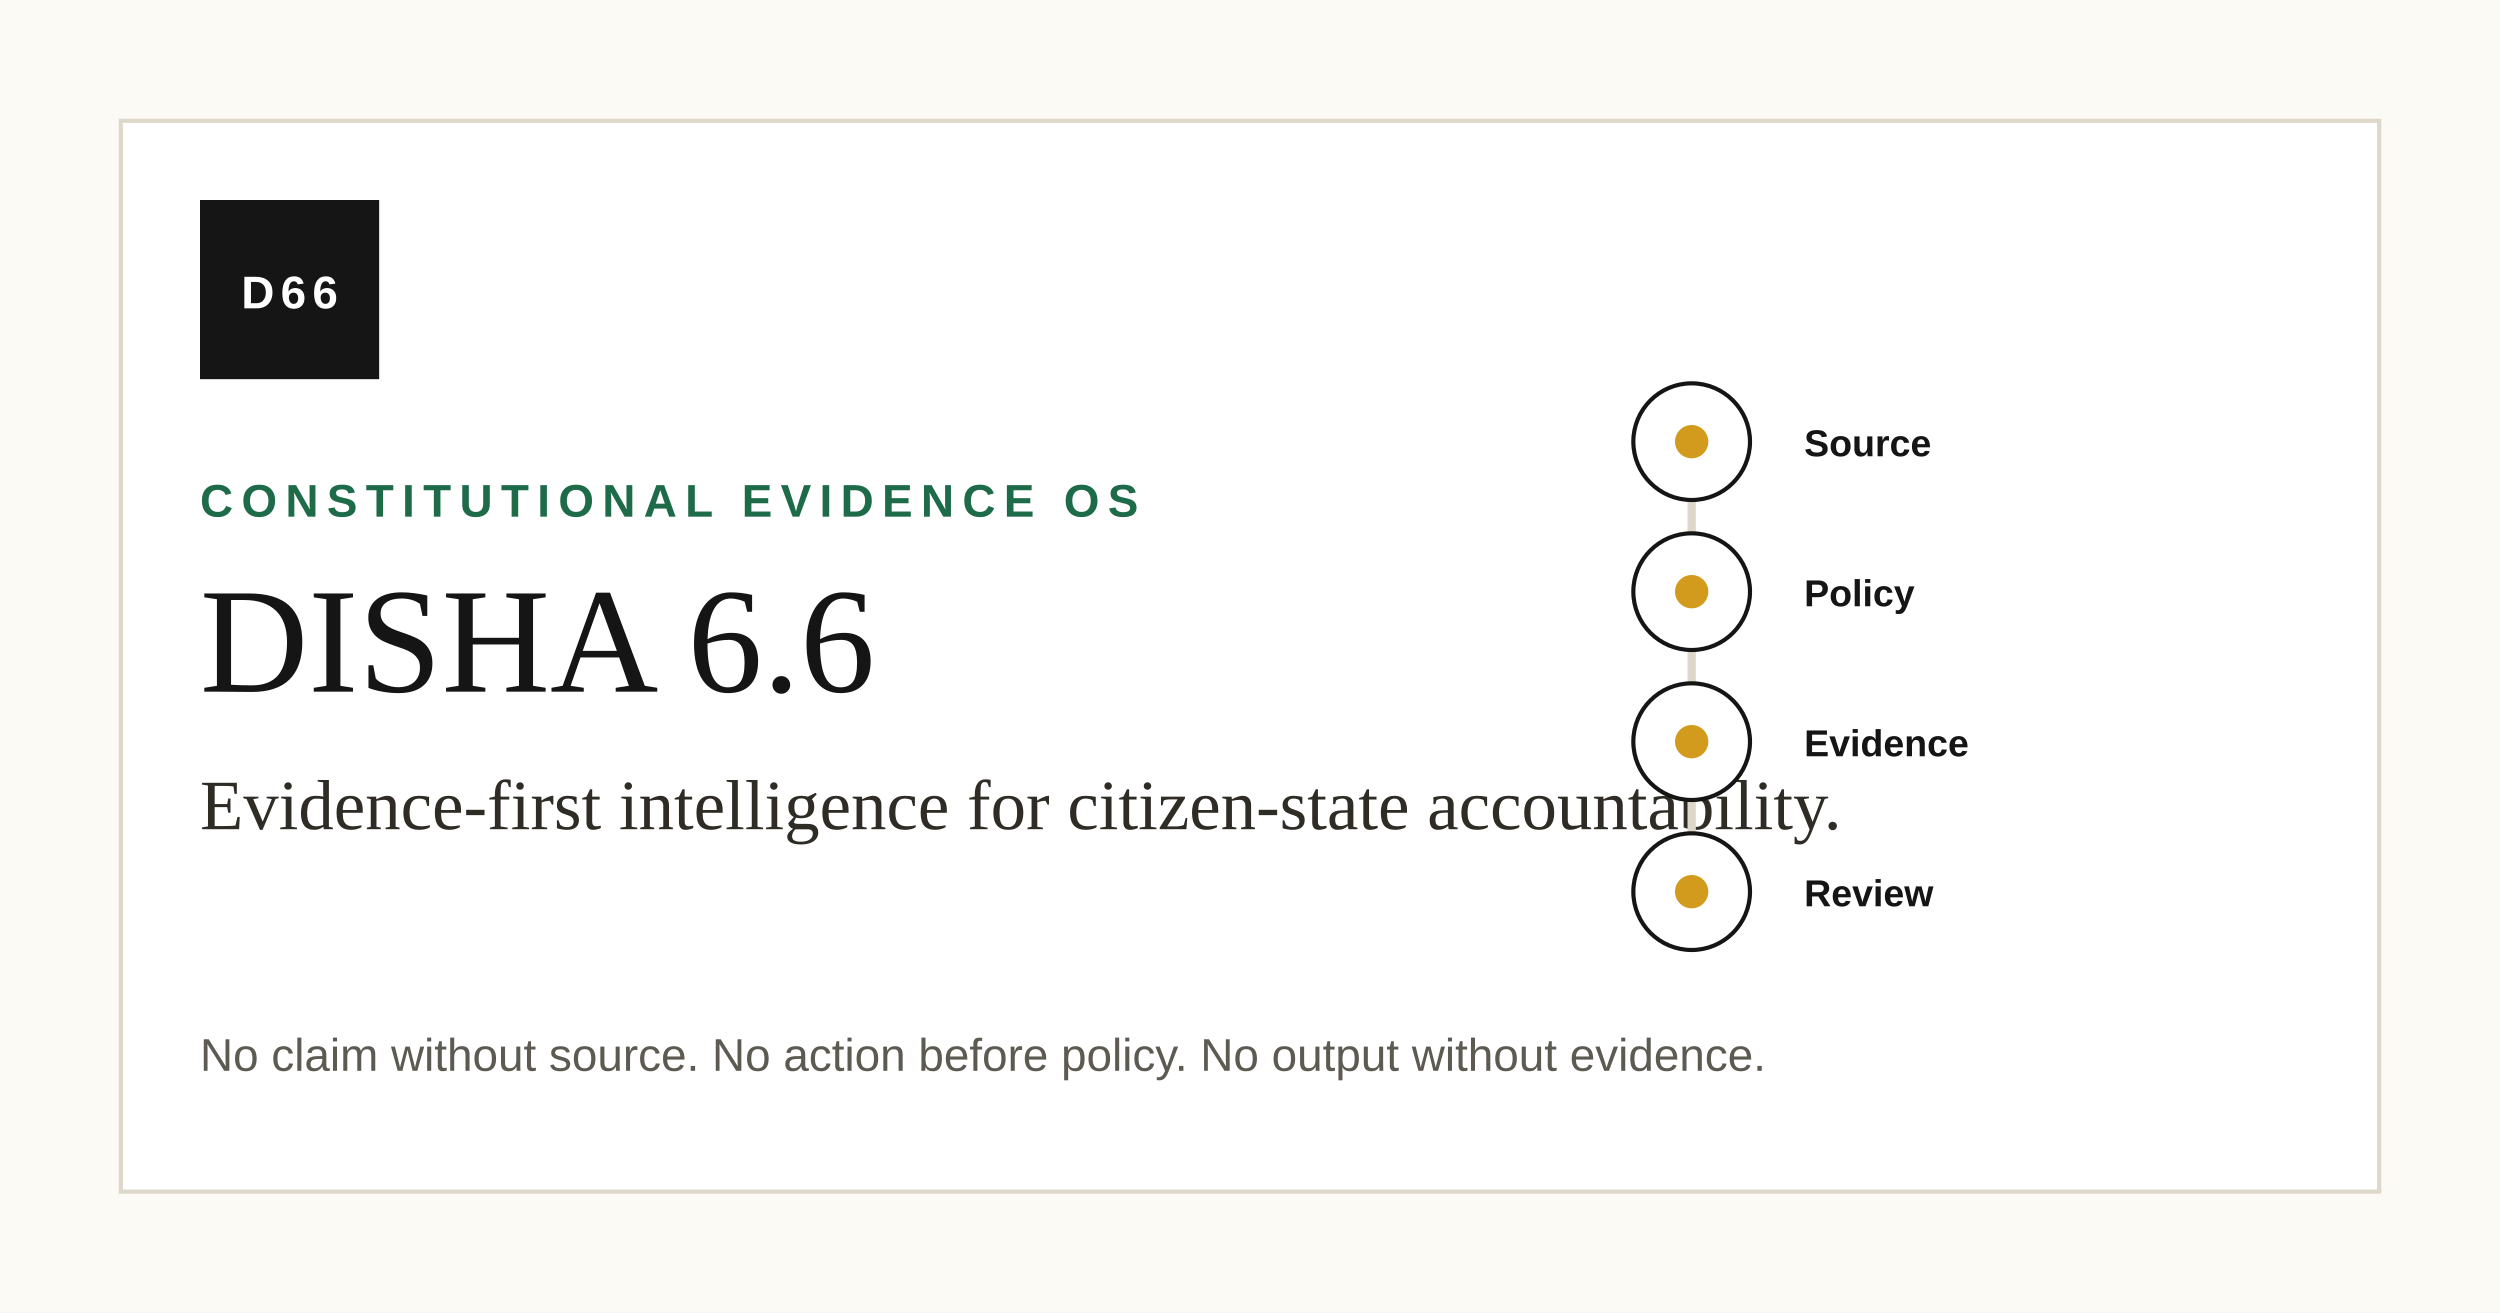
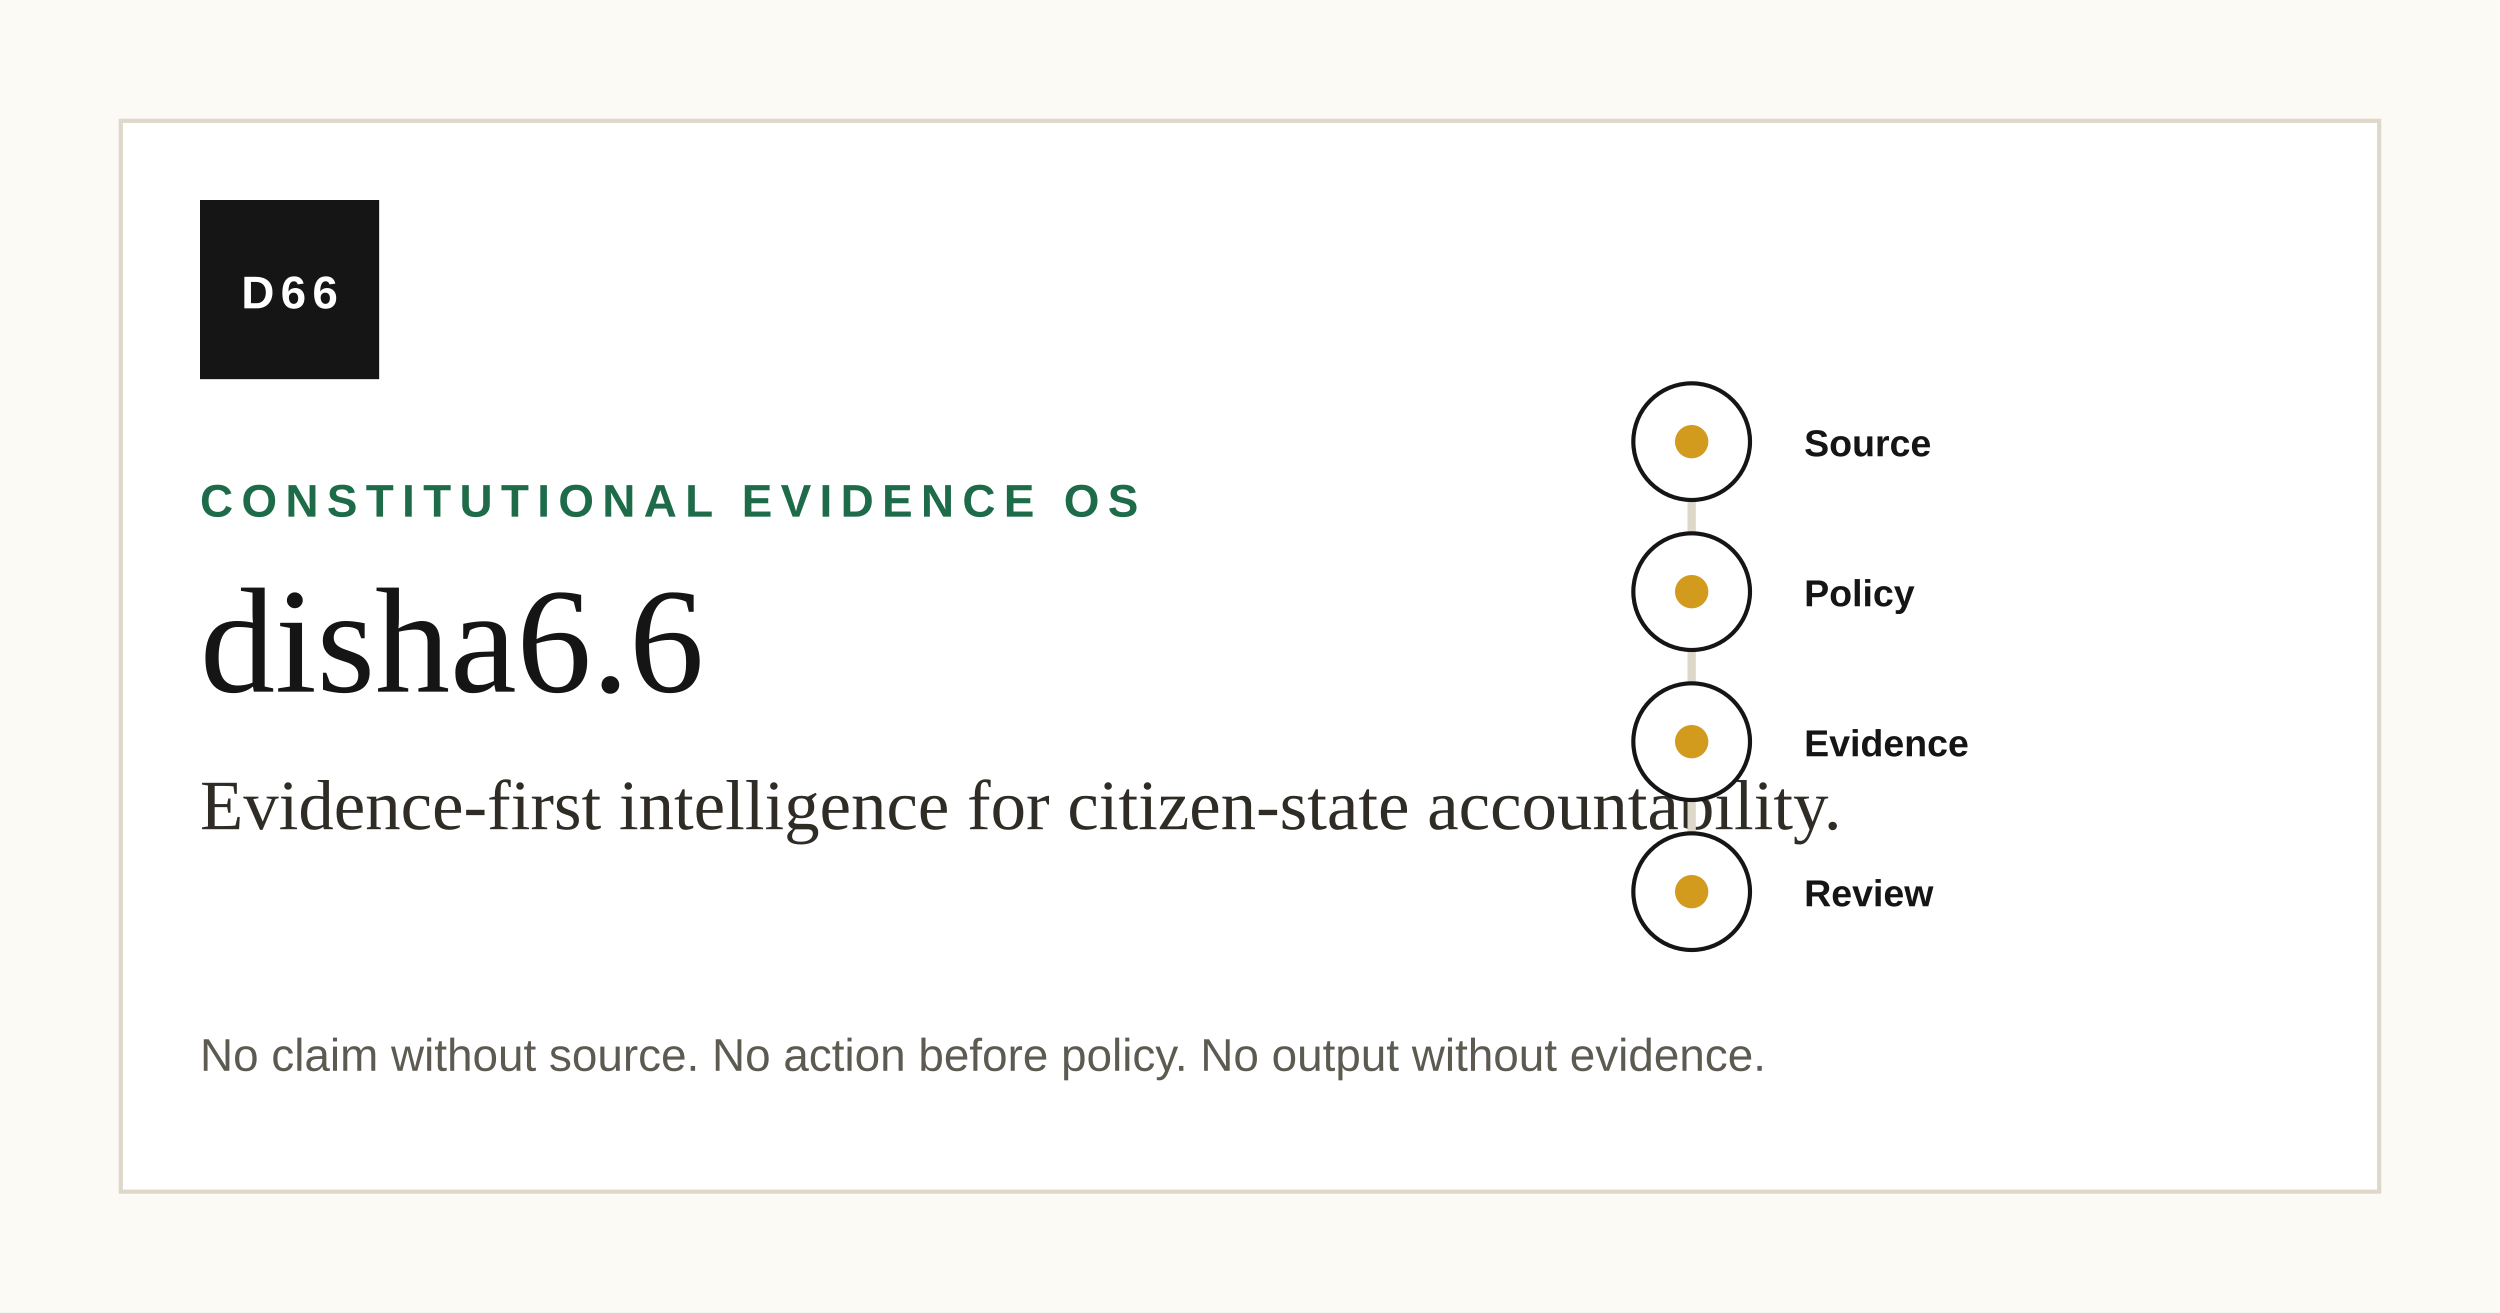
<svg xmlns="http://www.w3.org/2000/svg" width="1200" height="630" viewBox="0 0 1200 630" role="img" aria-labelledby="title desc">
  <rect width="1200" height="630" fill="#fbfaf5" />
  <rect x="58" y="58" width="1084" height="514" fill="#ffffff" stroke="#ded8ca" stroke-width="2" />
  <rect x="96" y="96" width="86" height="86" fill="#151515" />
  <text x="139" y="148" text-anchor="middle" fill="#ffffff" font-family="Arial, sans-serif" font-size="22" font-weight="700" letter-spacing="3">D66</text>
  <text x="96" y="248" fill="#1e6b4a" font-family="Arial, sans-serif" font-size="22" font-weight="700" letter-spacing="4">CONSTITUTIONAL EVIDENCE OS</text>
-   <text x="96" y="332" fill="#151515" font-family="Georgia, 'Times New Roman', serif" font-size="72">DISHA 6.6</text>
+   <text x="96" y="332" fill="#151515" font-family="Georgia, 'Times New Roman', serif" font-size="72">disha6.6</text>
  <text x="96" y="398" fill="#2f2c26" font-family="Georgia, 'Times New Roman', serif" font-size="34">Evidence-first intelligence for citizen-state accountability.</text>
  <g transform="translate(770 170)">
    <line x1="42" y1="42" x2="42" y2="260" stroke="#ded8ca" stroke-width="4" />
    <g fill="#ffffff" stroke="#151515" stroke-width="2">
      <circle cx="42" cy="42" r="28" />
      <circle cx="42" cy="114" r="28" />
      <circle cx="42" cy="186" r="28" />
      <circle cx="42" cy="258" r="28" />
    </g>
    <g fill="#151515" font-family="Arial, sans-serif" font-size="18" font-weight="700">
      <text x="96" y="49">Source</text>
      <text x="96" y="121">Policy</text>
      <text x="96" y="193">Evidence</text>
      <text x="96" y="265">Review</text>
    </g>
    <g fill="#d39b1e">
      <circle cx="42" cy="42" r="8" />
      <circle cx="42" cy="114" r="8" />
      <circle cx="42" cy="186" r="8" />
      <circle cx="42" cy="258" r="8" />
    </g>
  </g>
  <text x="96" y="514" fill="#5d5a52" font-family="Arial, sans-serif" font-size="22">No claim without source. No action before policy. No output without evidence.</text>
</svg>
